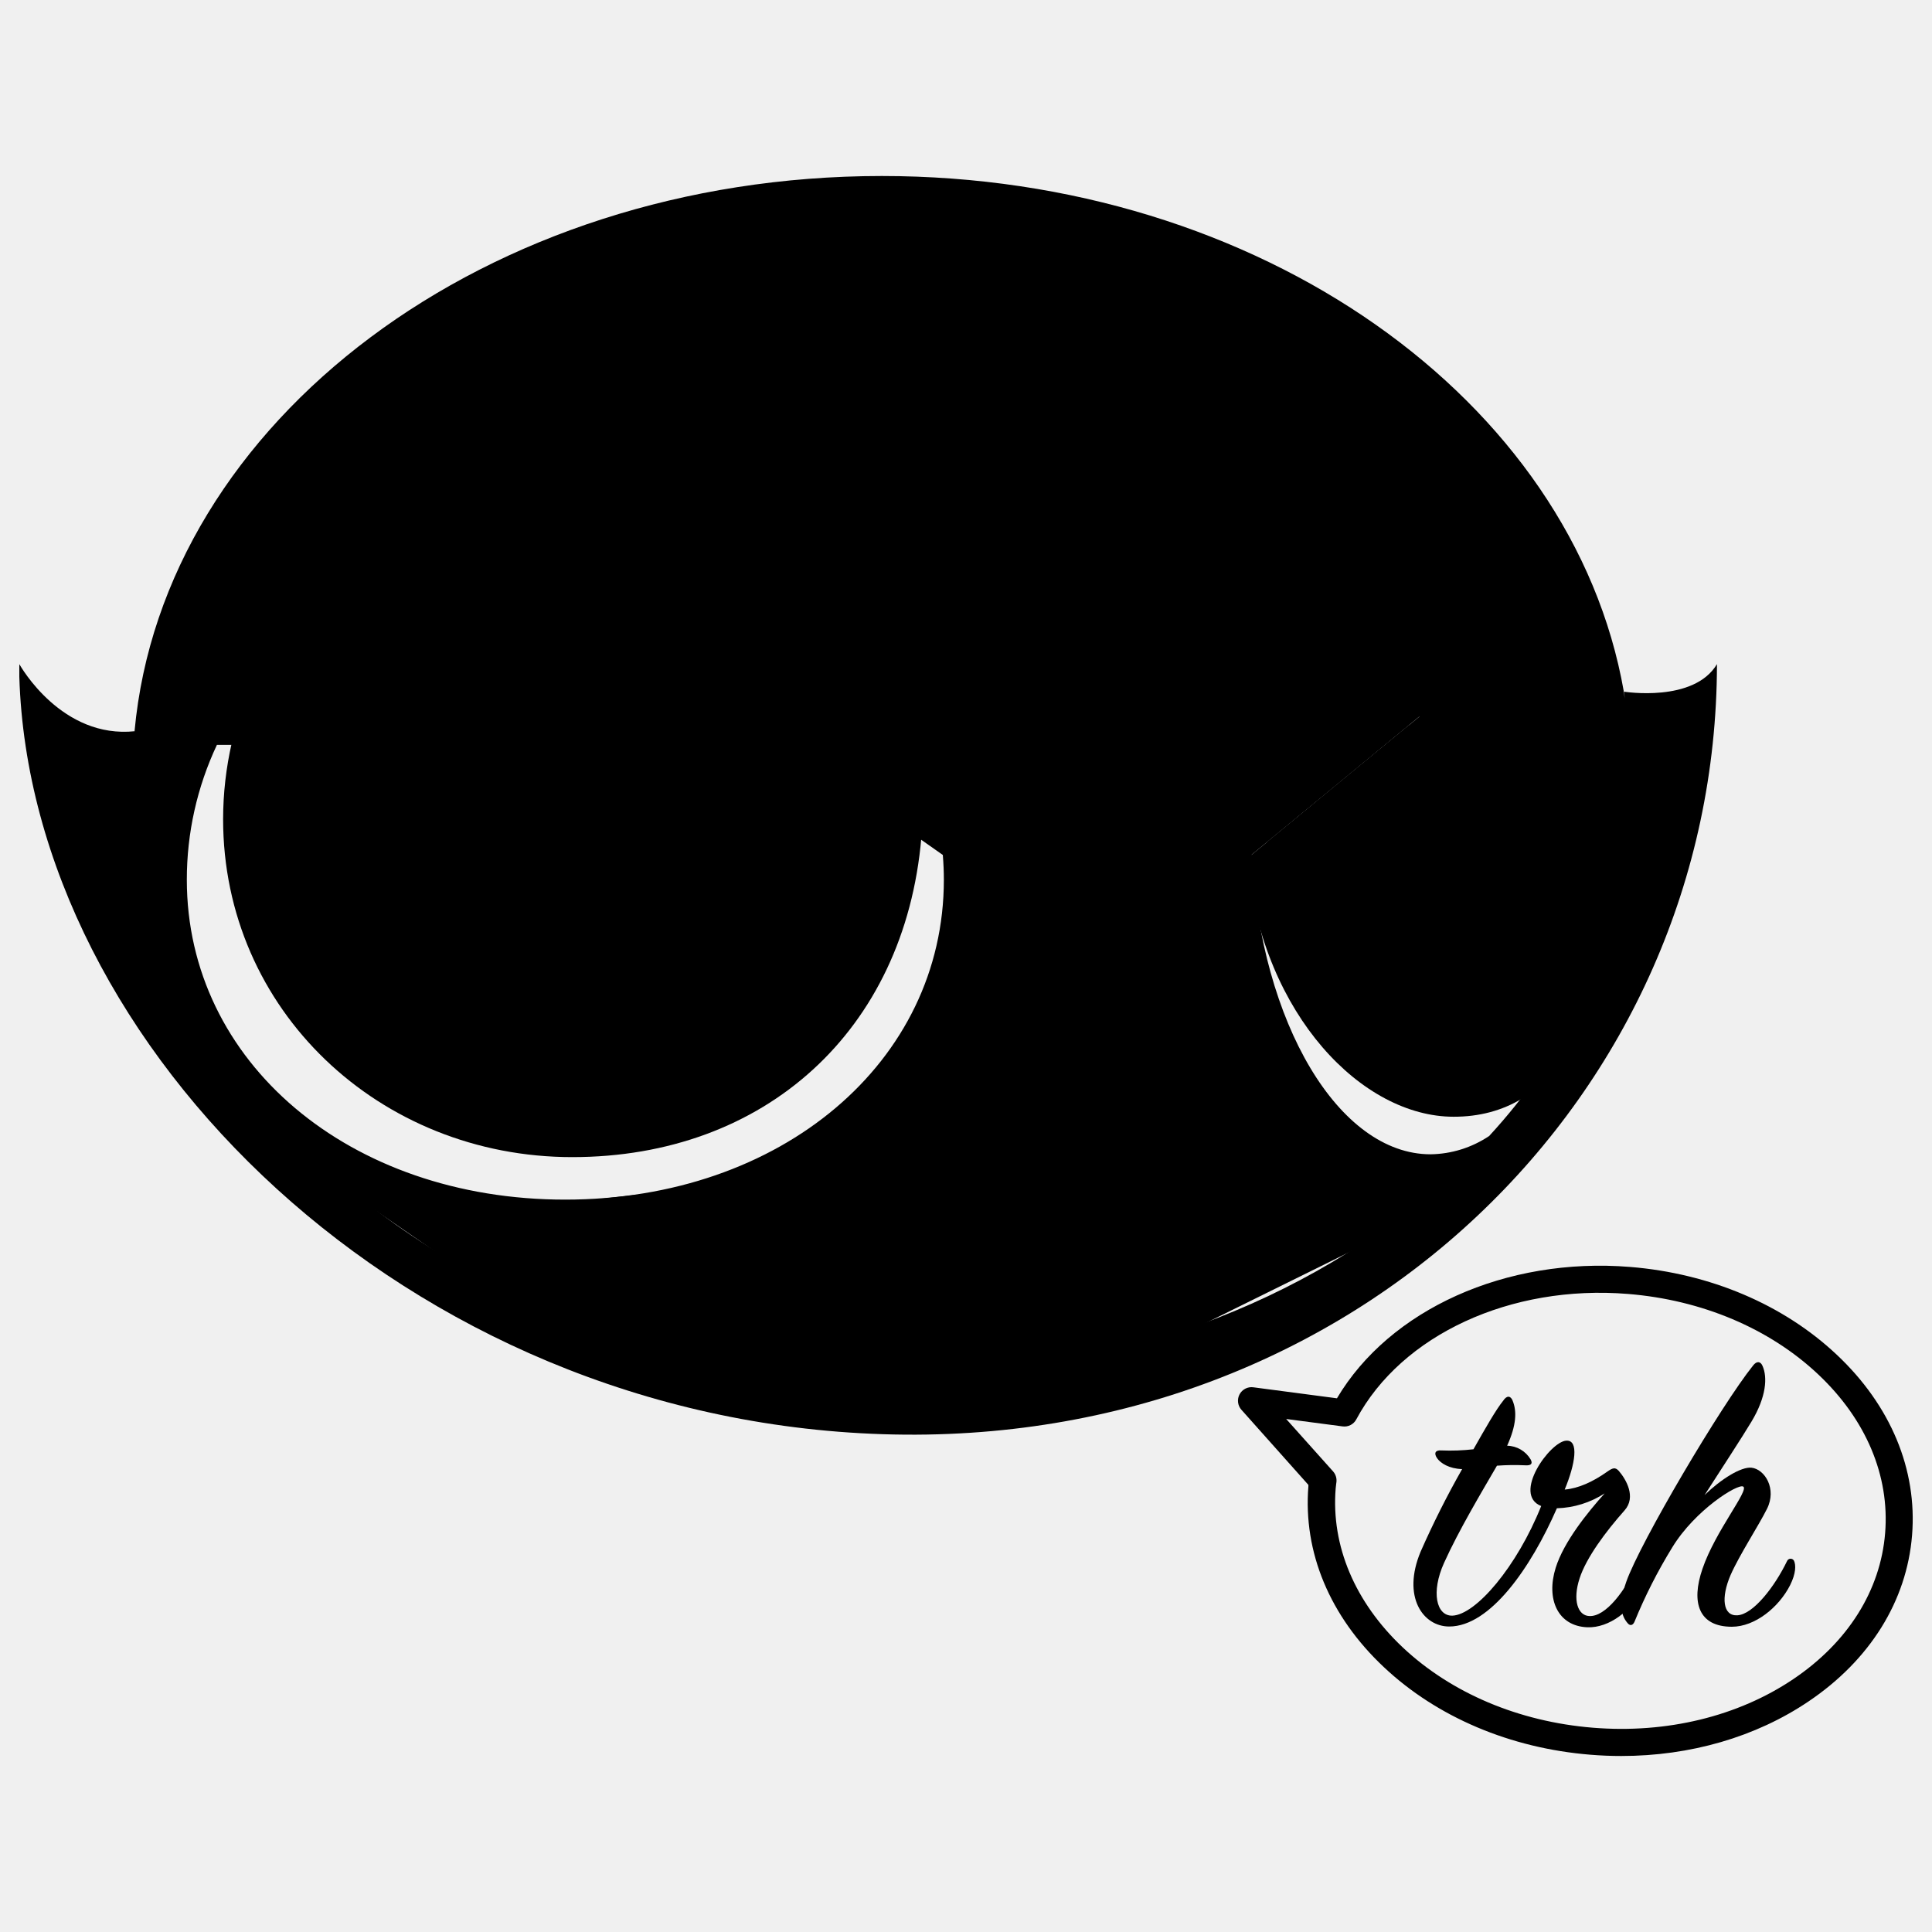
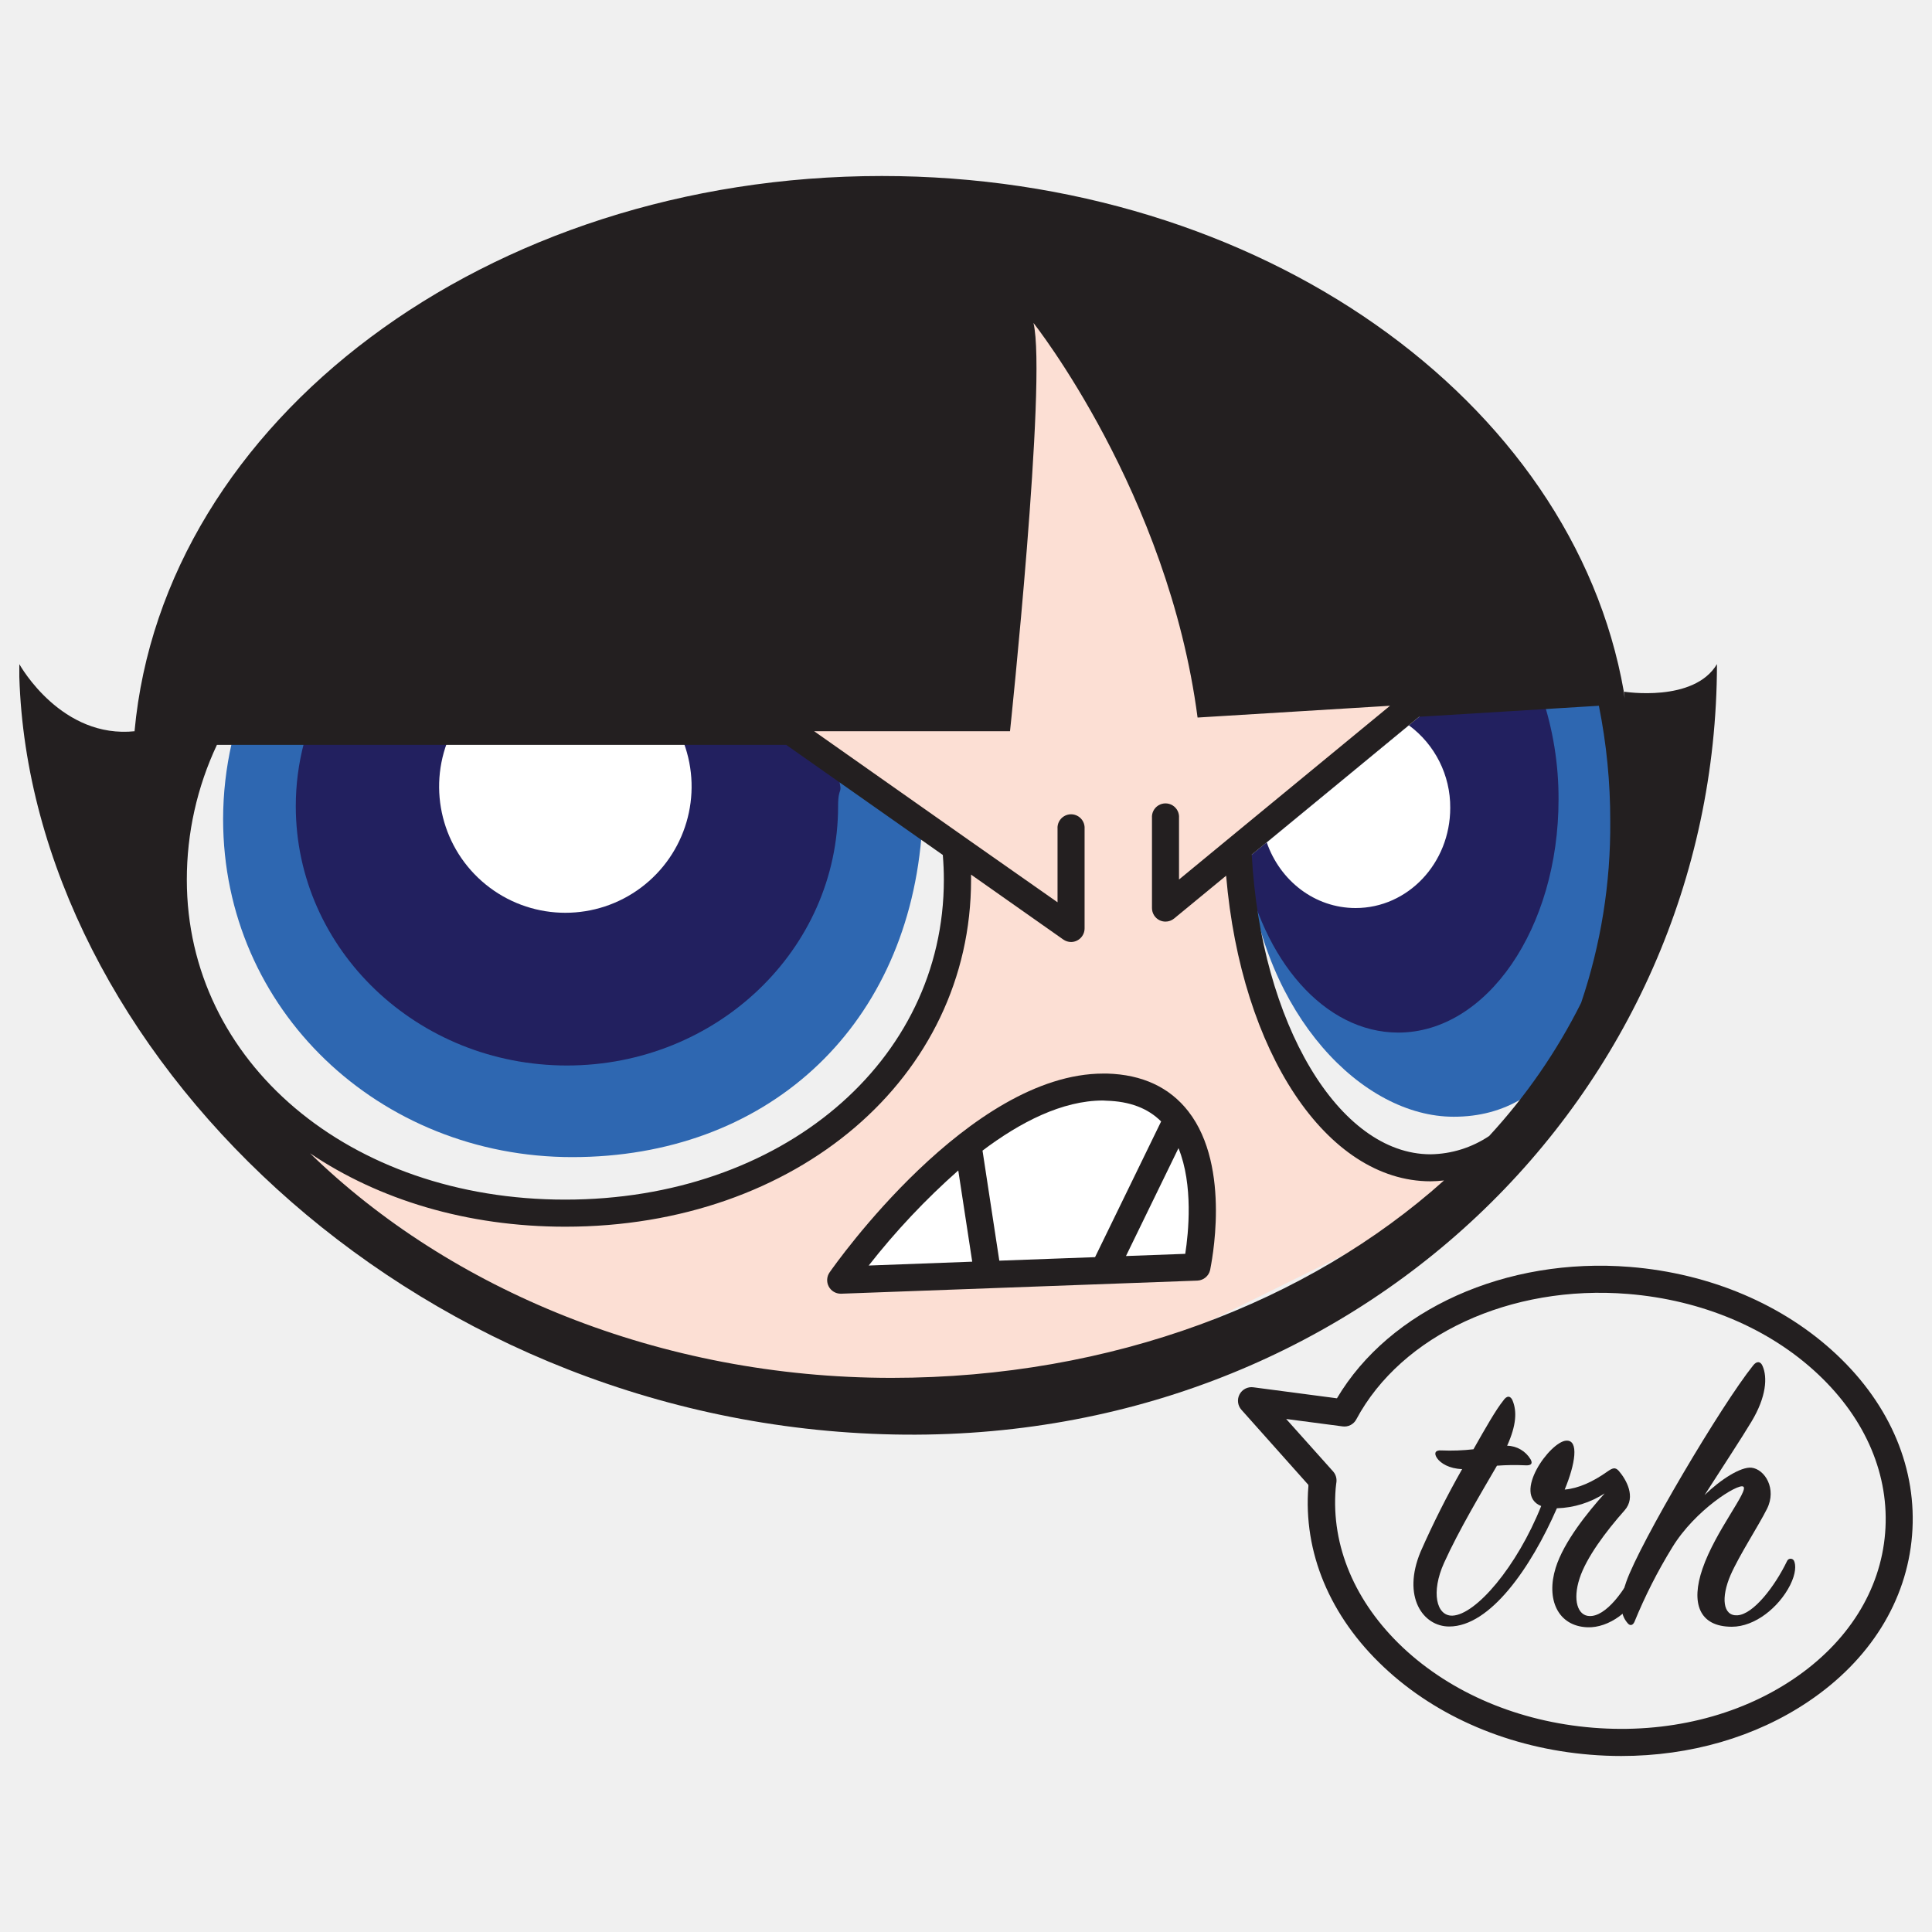
- <svg xmlns="http://www.w3.org/2000/svg" viewBox="0 0 500 500" width="500" height="500" fill="#000000">
-   <polygon class="cls-1" points="67.64 292.87 127.41 313.36 190.85 306.31 227.53 280.22 247.34 245.81 247.34 217.33 200.97 185.51 261.65 68.28 333.37 176 367.9 182.13 316.97 221.87 327.83 262.75 347.62 292.87 372.45 302.74 381.18 308.26 271.31 362.51 155.91 353.77 67.64 292.87" />
-   <path class="cls-2" d="M220 331.44l89.42-2.53s9.94-43.89-20.21-47.31S220 331.44 220 331.44z" />
-   <path class="cls-3" d="M60 192.18A89.06 89.06 0 0 0 57.74 212c0 49.39 40.45 87.46 90.35 87.46s86-32.76 90.35-82.61L204 192.18z" />
-   <path class="cls-4" d="M78.69 192.18a64.06 64.06 0 0 0-2.14 16.47c0 37.06 31.42 67.1 70.17 67.1s70.18-30 70.18-67.1c0-5.68 1.39-2.45 0-7.72l-14.14-8.75z" />
-   <path class="cls-2" d="M115.69 192.18a32.67 32.67 0 1 0 61.25 0z" />
-   <path class="cls-3" d="M420.07 217c1.2-21.08-4.13-38.61-8.44-38.15l-38 2.29-50.74 42.49c4.14 39.21 29.71 65.38 53.31 65.38 26.56.04 41.24-25.47 43.87-72.01z" />
-   <path class="cls-4" d="M371.65 181.9l-49.79 41c4.83 25.55 20.9 44.33 40 44.33 22.91 0 41.49-27 41.49-60.38a83.09 83.09 0 0 0-4.3-26.65z" />
-   <path class="cls-2" d="M364.61 187.7L327.83 218c3.43 9.93 12.41 17 23 17 13.53 0 24.49-11.6 24.49-25.93a26.32 26.32 0 0 0-10.71-21.37z" />
-   <path class="cls-5" d="M307.54 287.62c-4.84-6.22-11.91-9.52-21-9.78h-1c-34.61 0-69.36 49.33-70.84 51.45a3.51 3.51 0 0 0 2.88 5.52h.13l92.17-3.39a3.53 3.53 0 0 0 3.3-2.74c.18-1.1 5.69-26.5-5.64-41.06zm-21.22-2.76c6.08.17 10.74 1.94 14.18 5.37l-17.1 35.12-24.78.91-4.34-28.45h-.05c9.78-7.38 20.67-13 31.23-13zM248 302.91l3.61 23.61-26.79 1A185.67 185.67 0 0 1 248 302.91zm58.79 21.58l-15.39.57 13.59-27.92c3.87 9.51 2.59 21.98 1.75 27.35z" />
-   <path class="cls-5" d="M410.82 421.14c-7.7-.3-10.74-7.3-8.21-15.4 2.13-6.79 8.31-14.39 12.67-19.25a24 24 0 0 1-12.36 3.85c-6.69 15.3-17.23 30.6-27.87 30.6-6.79 0-12.26-7.7-7.4-19.36a235.33 235.33 0 0 1 10.75-21.38c-3.35-.1-5.58-1.51-6.49-2.83s-.4-2.13 1.12-2a53.4 53.4 0 0 0 8.3-.3c3.15-5.57 5.88-10.34 7.7-12.57.92-1.42 1.93-1.32 2.44 0 1.11 2.74 1 6.28-1.42 11.65a7.24 7.24 0 0 1 6.08 3.55c.61 1.12.1 1.62-1.42 1.52a60.94 60.94 0 0 0-7.3.1c-4 6.89-9.83 16.62-13.68 25.13-3.44 7.6-2 13.78 2.13 13.68 6.08-.2 16.72-12.66 23-28.37-7.6-3 2.33-16.72 6.49-16.92 3.34-.21 2.33 6.08-.41 12.66 3.55-.3 7.3-2 11.05-4.66 1.31-.91 2-1.21 2.93-.2 1.93 2.23 4.57 6.79 1.53 10.23-4.87 5.48-9.93 12.26-11.66 17.63-1.82 5.58-.5 9.63 2.54 9.73 4.15.21 9.32-6.38 12.66-14 .41-.81 1.12-1 1.52 0a9.07 9.07 0 0 1-.51 6.59c-2.53 6.06-8.61 10.52-14.18 10.32z" />
-   <path class="cls-5" d="M448.2 421c-8.51 0-10.64-6.18-7.6-15 3.35-9.83 12.16-20.36 10.54-21.28-1.42-.81-12.46 6.08-18.34 15.71a132.45 132.45 0 0 0-9.8 19.29c-.4.91-1.11 1.12-1.72.41-1.62-1.83-2.53-4.66-.41-10.74 3.55-10.14 24.63-45.8 32.83-56 .92-1.21 1.93-1.11 2.44.1 1.31 2.94 1 8-2.84 14.39-2.43 4.06-7.8 12.26-12.16 19.05 4.15-4.05 9.42-7.39 12.16-7.09 3.44.4 6.59 5.47 4 10.64-2.23 4.46-7.09 11.85-9.42 17.12-2.54 5.88-2 10.64 1.72 10.44 4.15-.2 9.73-7.5 12.87-14a1 1 0 0 1 1.82-.11c.51 1.12.51 3.25-1 6.29C460.36 416 454.18 421 448.2 421z" />
-   <path class="cls-5" d="M419.58 454.45q-4 0-8-.33c-20.71-1.68-39.7-9.73-53.45-22.68-14-13.15-20.9-29.76-19.52-46.78v-.37l-17.34-19.45a3.51 3.51 0 0 1 3.09-5.81l21.64 2.85c13.64-23 43.75-36.6 75.86-34 20.72 1.68 39.7 9.74 53.46 22.69 14 13.15 20.9 29.76 19.52 46.77s-10.9 32.29-26.81 43c-13.65 9.21-30.61 14.11-48.45 14.11zm-86.72-87.22L345 380.8a3.53 3.53 0 0 1 .87 2.74l-.07.51c-.05.39-.09.78-.13 1.17-1.2 14.85 5 29.45 17.34 41.11 12.6 11.86 30.07 19.24 49.21 20.8s37.58-2.93 51.92-12.6c14.1-9.51 22.53-22.92 23.73-37.77s-4.95-29.43-17.34-41.09c-12.59-11.86-30.07-19.25-49.21-20.8-30.35-2.47-58.59 10.58-70.31 32.46a3.47 3.47 0 0 1-3.55 1.82z" />
-   <path class="cls-5" d="M420.25 179c.07.54.17 1.16.26 1.77-.13-.6-.22-1.22-.36-1.81h.09C407 103.55 326.09 45.55 228.21 45.55c-102.3 0-186 63.36-193.39 143.68H35c-19 2.06-29.67-16.78-30-17.35v3.29c2.94 95.9 100.18 192.08 223.51 196 122.57 3.93 215.7-88.17 215.84-199.3-5.98 10.05-24.05 7.13-24.1 7.13zm-371.9 48.7a81.85 81.85 0 0 1 7.79-34.93h147.33L244 221.26c.18 2.24.27 4.35.27 6.41 0 47.19-42.12 82.79-98 82.79s-97.92-35.6-97.92-82.79zm182.39 128.89c-60 0-114.34-22.91-150.5-58.12 17.8 12 40.59 19 66.07 19 59.86 0 105-38.61 105-89.81v-1.31l23.87 16.8a3.53 3.53 0 0 0 2 .64 3.52 3.52 0 0 0 3.51-3.51v-25.77a3.51 3.51 0 1 0-7 0v19l-22.99-16.12-40-28.15h50.69s9.61-91 6.07-105.66c0 0 34.88 44 42.47 102.12l49.81-3.05L319.23 216l-14.1 11.62v-15.93a3.51 3.51 0 1 0-7 0V235a3.53 3.53 0 0 0 2 3.18 3.59 3.59 0 0 0 1.5.33 3.49 3.49 0 0 0 2.23-.8l13.46-11.08c3.88 45.55 25.95 79.09 52.91 79.09a31 31 0 0 0 3.48-.22c-35.04 31.4-85.87 51.09-142.97 51.09zm178.46-97.07A149.15 149.15 0 0 1 385.39 294a27.94 27.94 0 0 1-15.17 4.73c-23.75 0-43.9-33.92-46.27-77.55l26.2-21.57 17.11-14.11 46.53-2.85a150.41 150.41 0 0 1 2.94 29.93 143.06 143.06 0 0 1-7.53 46.94z" />
+ <svg xmlns="http://www.w3.org/2000/svg" viewBox="0 0 500 500" fill="#000000">
+   <polygon class="cls-1" points="67.64 292.87 127.41 313.36 190.85 306.31 227.53 280.22 247.34 245.81 247.34 217.33 200.97 185.51 261.65 68.28 333.37 176 367.9 182.13 316.97 221.87 327.83 262.75 347.62 292.87 372.45 302.74 381.18 308.26 271.31 362.51 155.91 353.77 67.64 292.87" fill="#fcdfd4" />
+   <path class="cls-2" d="M220 331.44l89.42-2.53s9.94-43.89-20.21-47.31S220 331.44 220 331.44z" fill="#fff" />
+   <path class="cls-3" d="M60 192.18A89.06 89.06 0 0 0 57.74 212c0 49.39 40.45 87.46 90.35 87.46s86-32.76 90.35-82.61L204 192.18z" fill="#2e67b1" />
+   <path class="cls-4" d="M78.69 192.18a64.06 64.06 0 0 0-2.14 16.47c0 37.06 31.42 67.1 70.17 67.1s70.18-30 70.18-67.1c0-5.68 1.39-2.45 0-7.72l-14.14-8.75z" fill="#22205f" />
+   <path class="cls-2" d="M115.69 192.18a32.67 32.67 0 1 0 61.25 0z" fill="#fff" />
+   <path class="cls-3" d="M420.07 217c1.2-21.08-4.13-38.61-8.44-38.15l-38 2.29-50.74 42.49c4.14 39.21 29.71 65.38 53.31 65.38 26.56.04 41.24-25.47 43.87-72.01z" fill="#2e67b1" />
+   <path class="cls-4" d="M371.65 181.9l-49.79 41c4.83 25.55 20.9 44.33 40 44.33 22.91 0 41.49-27 41.49-60.38a83.09 83.09 0 0 0-4.3-26.65z" fill="#22205f" />
+   <path class="cls-2" d="M364.61 187.7L327.83 218c3.43 9.93 12.41 17 23 17 13.53 0 24.49-11.6 24.49-25.93a26.32 26.32 0 0 0-10.71-21.37z" fill="#fff" />
+   <path class="cls-5" d="M307.54 287.62c-4.84-6.22-11.91-9.52-21-9.78h-1c-34.61 0-69.36 49.33-70.84 51.45a3.51 3.51 0 0 0 2.88 5.52h.13l92.17-3.39a3.53 3.53 0 0 0 3.3-2.74c.18-1.1 5.69-26.5-5.64-41.06zm-21.22-2.76c6.08.17 10.74 1.94 14.18 5.37l-17.1 35.12-24.78.91-4.34-28.45h-.05c9.78-7.38 20.67-13 31.23-13zM248 302.91l3.61 23.61-26.79 1A185.67 185.67 0 0 1 248 302.91zm58.79 21.58l-15.39.57 13.59-27.92c3.87 9.51 2.59 21.98 1.75 27.35z" fill="#231f20" />
+   <path class="cls-5" d="M410.82 421.14c-7.7-.3-10.74-7.3-8.21-15.4 2.13-6.79 8.31-14.39 12.67-19.25a24 24 0 0 1-12.36 3.85c-6.69 15.3-17.23 30.6-27.87 30.6-6.79 0-12.26-7.7-7.4-19.36a235.33 235.33 0 0 1 10.75-21.38c-3.35-.1-5.58-1.51-6.49-2.83s-.4-2.13 1.12-2a53.4 53.4 0 0 0 8.3-.3c3.15-5.57 5.88-10.34 7.7-12.57.92-1.42 1.93-1.32 2.44 0 1.11 2.74 1 6.28-1.42 11.65a7.24 7.24 0 0 1 6.08 3.55c.61 1.12.1 1.62-1.42 1.52a60.94 60.94 0 0 0-7.3.1c-4 6.89-9.83 16.62-13.68 25.13-3.44 7.6-2 13.78 2.13 13.68 6.08-.2 16.72-12.66 23-28.37-7.6-3 2.33-16.72 6.49-16.92 3.34-.21 2.33 6.08-.41 12.66 3.55-.3 7.3-2 11.05-4.66 1.31-.91 2-1.21 2.93-.2 1.93 2.23 4.57 6.79 1.53 10.23-4.87 5.48-9.93 12.26-11.66 17.63-1.82 5.58-.5 9.63 2.54 9.73 4.15.21 9.32-6.38 12.66-14 .41-.81 1.12-1 1.52 0a9.07 9.07 0 0 1-.51 6.59c-2.53 6.06-8.61 10.52-14.18 10.32z" fill="#231f20" />
+   <path class="cls-5" d="M448.2 421c-8.51 0-10.64-6.18-7.6-15 3.35-9.83 12.16-20.36 10.54-21.28-1.42-.81-12.46 6.08-18.34 15.71a132.45 132.45 0 0 0-9.8 19.29c-.4.91-1.11 1.12-1.72.41-1.62-1.83-2.53-4.66-.41-10.74 3.55-10.14 24.63-45.8 32.83-56 .92-1.21 1.93-1.11 2.44.1 1.31 2.94 1 8-2.84 14.39-2.43 4.06-7.8 12.26-12.16 19.05 4.15-4.05 9.42-7.39 12.16-7.09 3.44.4 6.59 5.47 4 10.64-2.23 4.46-7.09 11.85-9.42 17.12-2.54 5.88-2 10.64 1.72 10.44 4.15-.2 9.73-7.5 12.87-14a1 1 0 0 1 1.82-.11c.51 1.12.51 3.25-1 6.29C460.36 416 454.18 421 448.2 421z" fill="#231f20" />
+   <path class="cls-5" d="M419.58 454.45q-4 0-8-.33c-20.71-1.68-39.7-9.73-53.45-22.68-14-13.15-20.9-29.76-19.52-46.78v-.37l-17.34-19.45a3.51 3.51 0 0 1 3.09-5.81l21.64 2.85c13.64-23 43.75-36.6 75.86-34 20.72 1.68 39.7 9.74 53.46 22.69 14 13.15 20.9 29.76 19.52 46.77s-10.9 32.29-26.81 43c-13.65 9.21-30.61 14.11-48.45 14.11zm-86.72-87.22L345 380.8a3.53 3.53 0 0 1 .87 2.74l-.07.51c-.05.39-.09.78-.13 1.17-1.2 14.85 5 29.45 17.34 41.11 12.6 11.86 30.07 19.24 49.21 20.8s37.58-2.93 51.92-12.6c14.1-9.51 22.53-22.92 23.73-37.77s-4.95-29.43-17.34-41.09c-12.59-11.86-30.07-19.25-49.21-20.8-30.35-2.47-58.59 10.58-70.31 32.46a3.47 3.47 0 0 1-3.55 1.82z" fill="#231f20" />
+   <path class="cls-5" d="M420.25 179c.07.54.17 1.16.26 1.77-.13-.6-.22-1.22-.36-1.81h.09C407 103.55 326.09 45.55 228.21 45.55c-102.3 0-186 63.36-193.39 143.68H35c-19 2.06-29.67-16.78-30-17.35v3.29c2.94 95.9 100.18 192.08 223.51 196 122.57 3.93 215.7-88.17 215.84-199.3-5.98 10.05-24.05 7.13-24.1 7.13zm-371.9 48.7a81.85 81.85 0 0 1 7.79-34.93h147.33L244 221.26c.18 2.24.27 4.35.27 6.41 0 47.19-42.12 82.79-98 82.79s-97.92-35.6-97.92-82.79zm182.39 128.89c-60 0-114.34-22.91-150.5-58.12 17.8 12 40.59 19 66.07 19 59.86 0 105-38.61 105-89.81v-1.31l23.87 16.8a3.53 3.53 0 0 0 2 .64 3.52 3.52 0 0 0 3.51-3.51v-25.77a3.51 3.51 0 1 0-7 0v19l-22.99-16.12-40-28.15h50.69s9.61-91 6.07-105.66c0 0 34.88 44 42.47 102.12l49.81-3.05L319.23 216l-14.1 11.62v-15.93a3.51 3.51 0 1 0-7 0V235a3.53 3.53 0 0 0 2 3.18 3.59 3.59 0 0 0 1.5.33 3.49 3.49 0 0 0 2.23-.8l13.46-11.08c3.88 45.55 25.95 79.09 52.91 79.09a31 31 0 0 0 3.48-.22c-35.04 31.4-85.87 51.09-142.97 51.09zm178.46-97.07A149.15 149.15 0 0 1 385.39 294a27.94 27.94 0 0 1-15.17 4.73c-23.75 0-43.9-33.92-46.27-77.55l26.2-21.57 17.11-14.11 46.53-2.85a150.41 150.41 0 0 1 2.94 29.93 143.06 143.06 0 0 1-7.53 46.94z" fill="#231f20" />
</svg>
